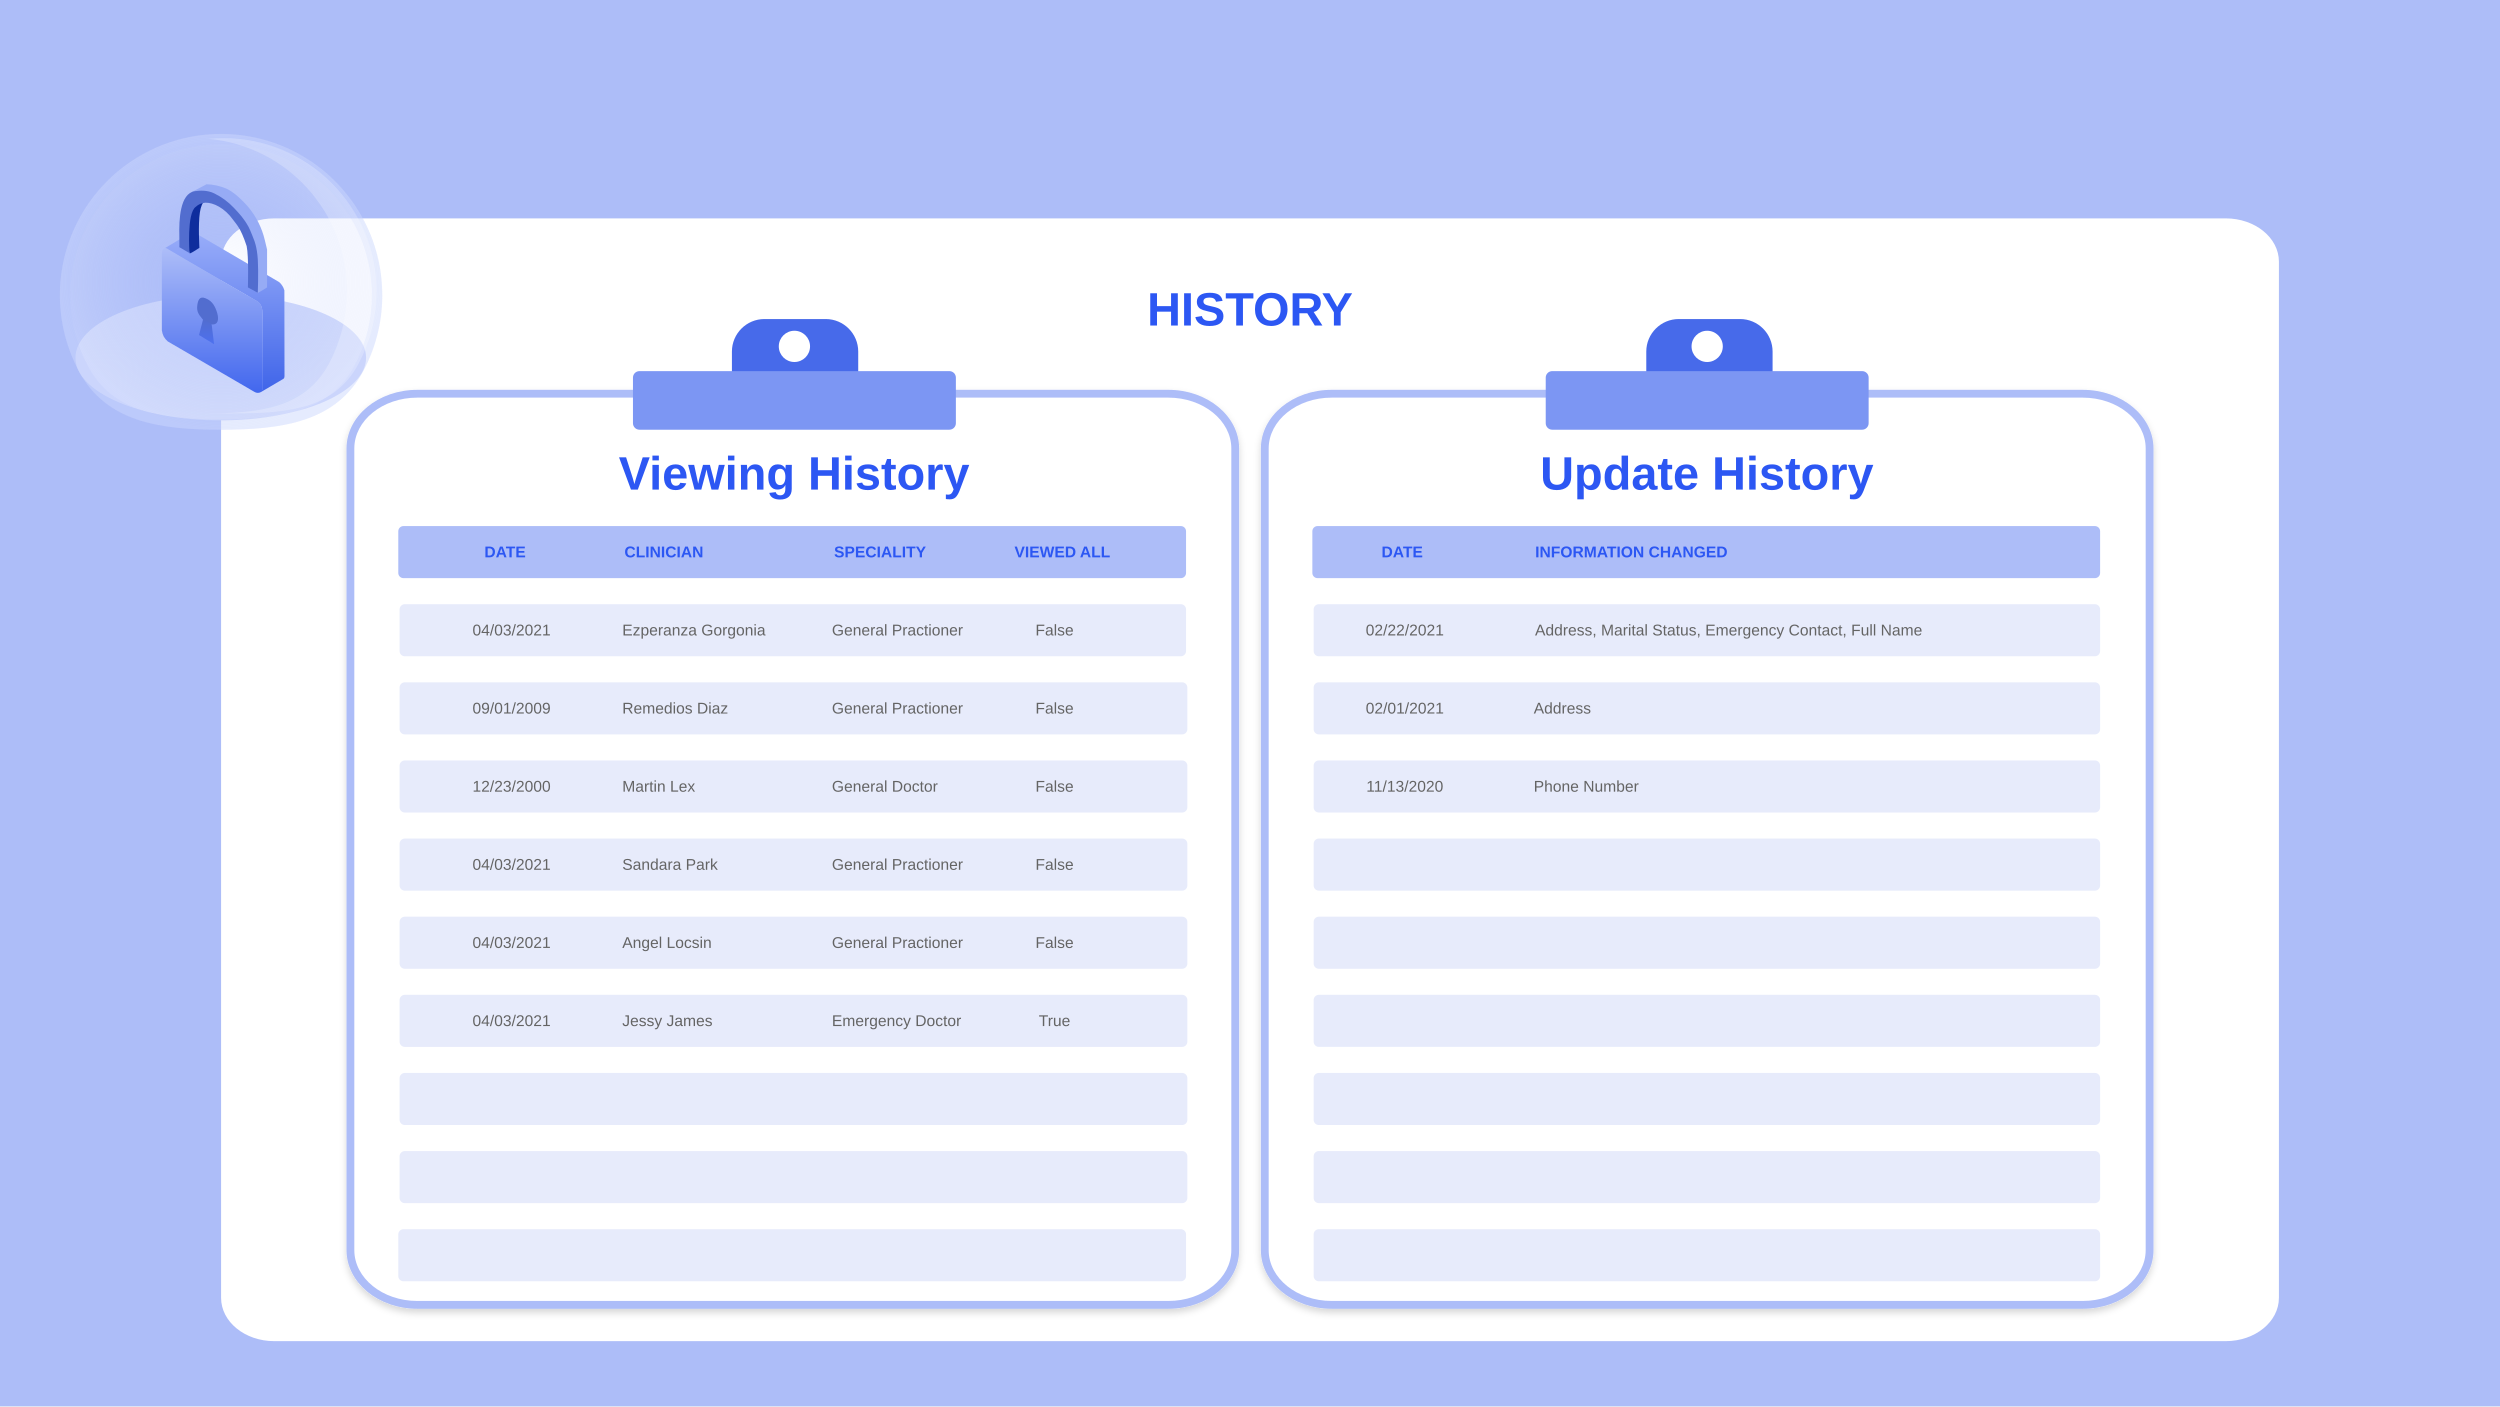
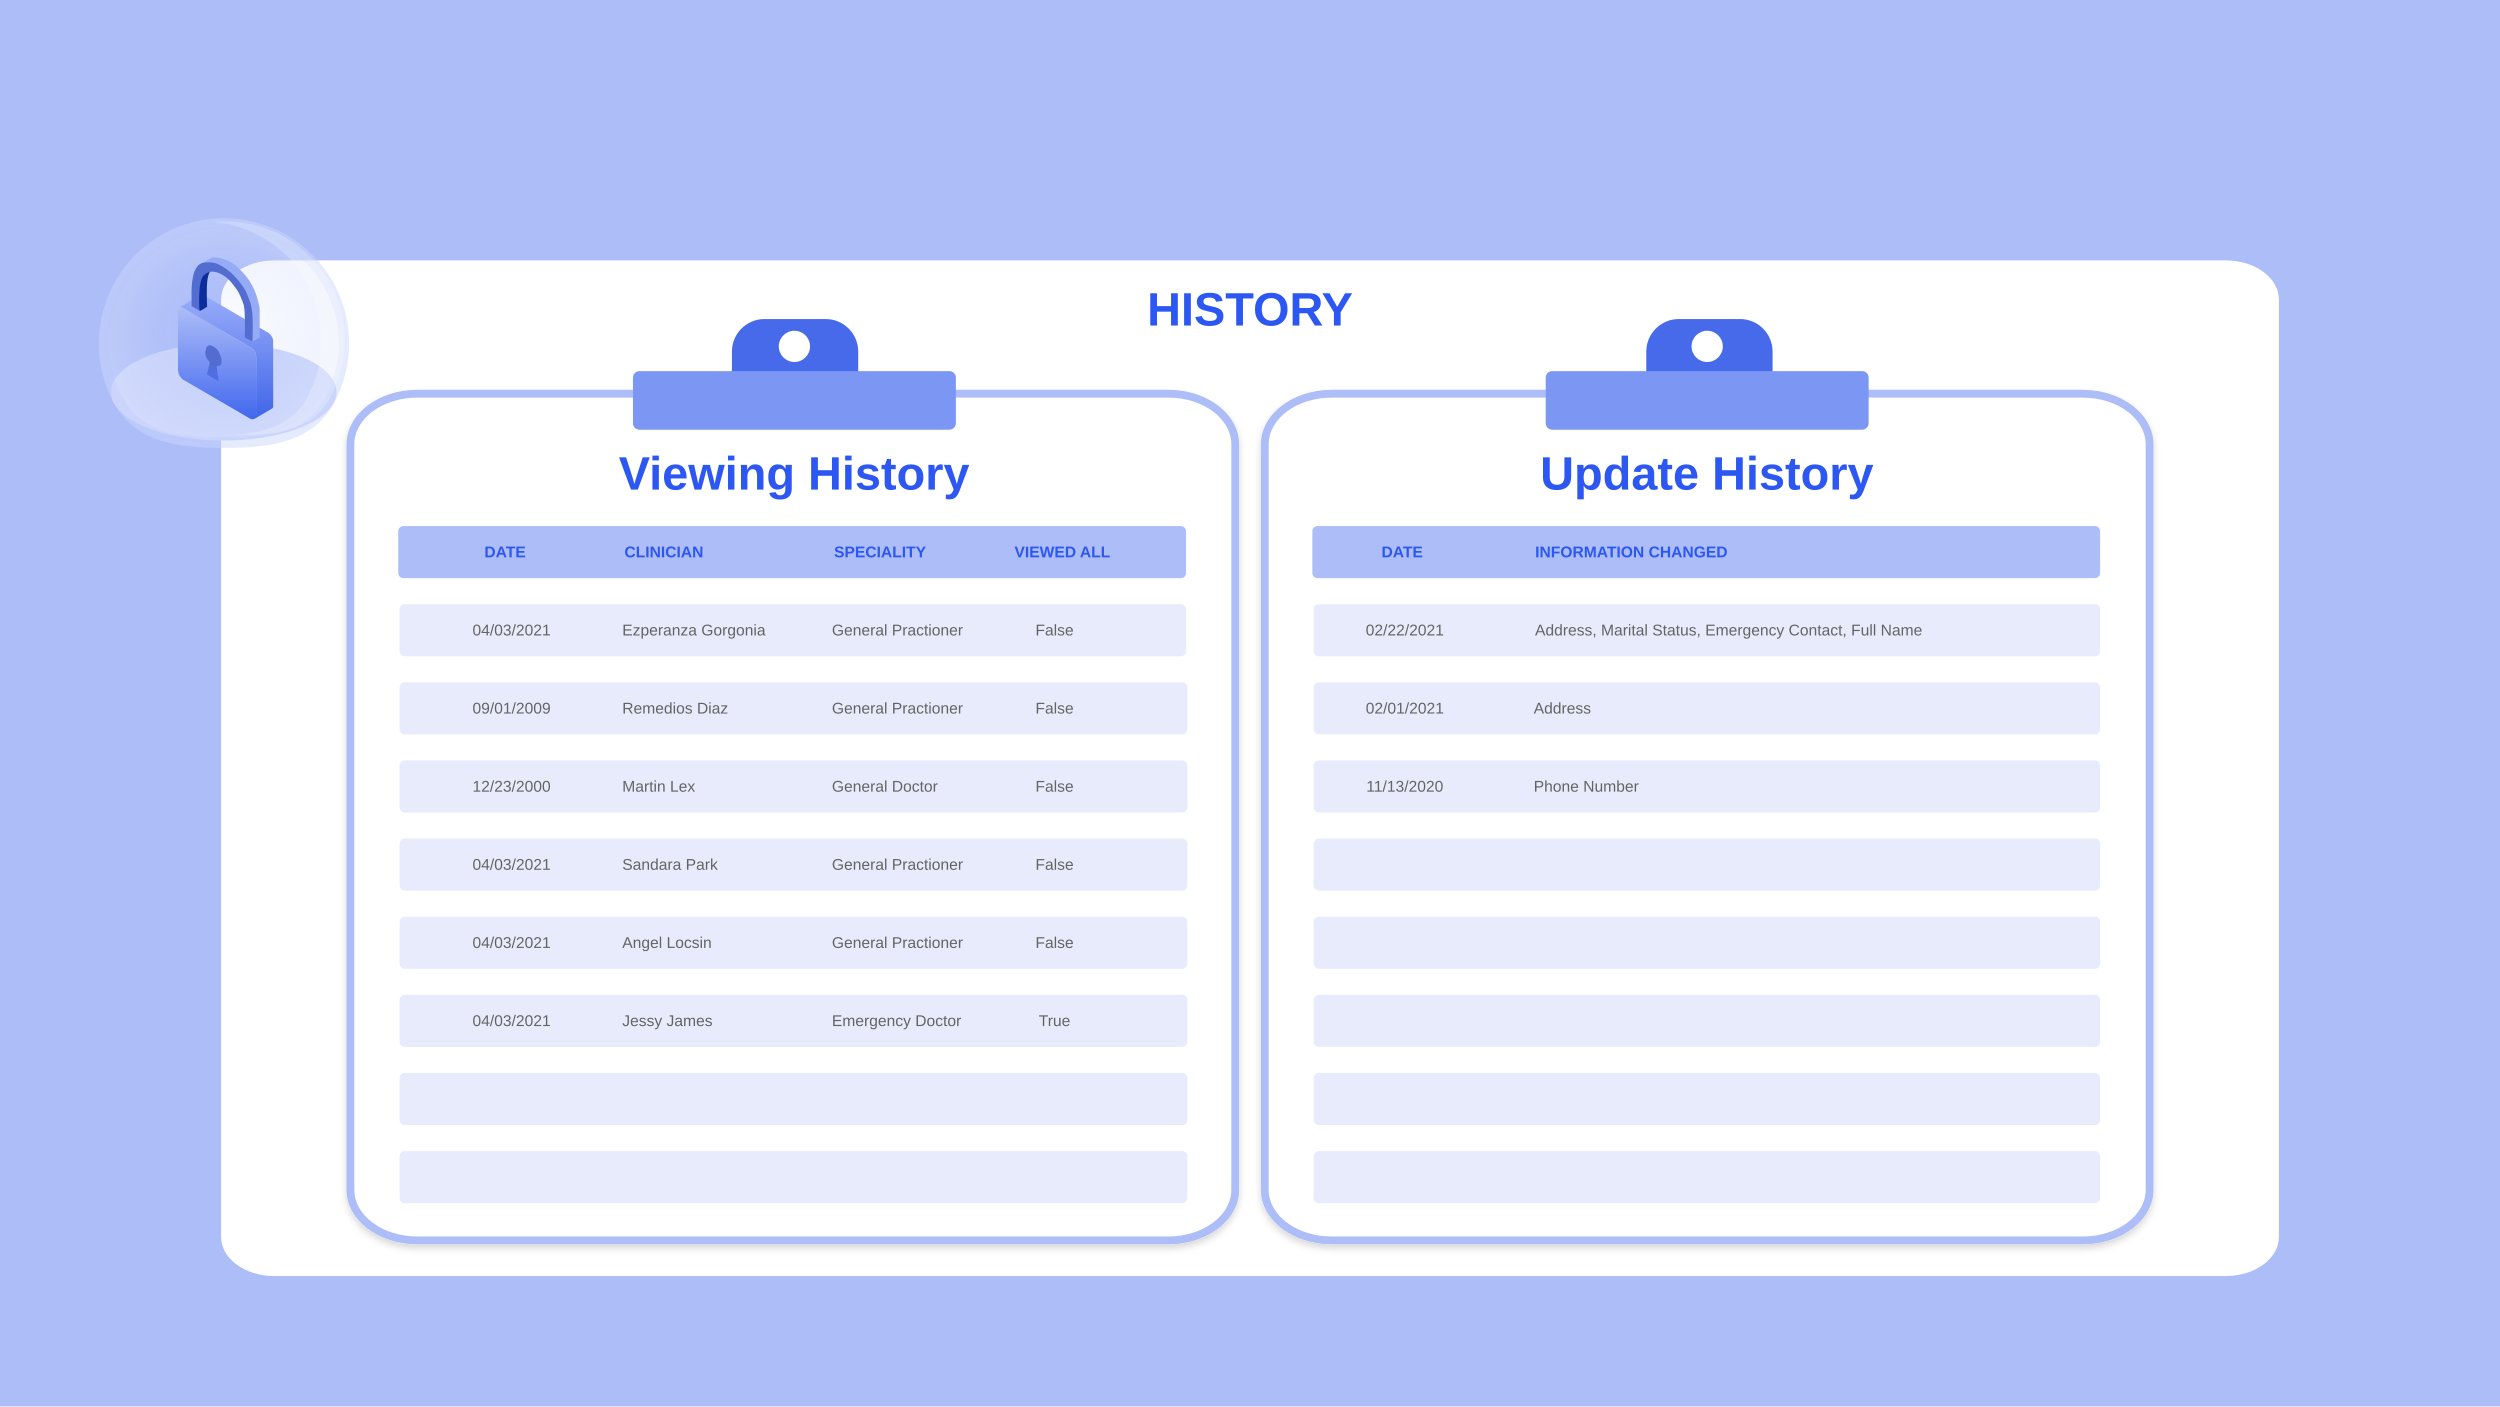
<svg xmlns="http://www.w3.org/2000/svg" width="1920" height="1080" viewBox="0 0 1920 1080">
  <defs>
-     <filter id="Path_287" x="257.113" y="293.379" width="703.539" height="723.757" filterUnits="userSpaceOnUse">
+     <filter id="Path_287" x="257.113" y="293.379" width="703.539" height="674.237" filterUnits="userSpaceOnUse">
      <feOffset dy="3" input="SourceAlpha" />
      <feGaussianBlur stdDeviation="3" result="blur" />
      <feFlood flood-opacity="0.161" />
      <feComposite operator="in" in2="blur" />
      <feComposite in="SourceGraphic" />
    </filter>
-     <filter id="Path_287-2" x="959.344" y="293.379" width="703.539" height="723.757" filterUnits="userSpaceOnUse">
+     <filter id="Path_287-2" x="959.344" y="293.379" width="703.539" height="674.237" filterUnits="userSpaceOnUse">
      <feOffset dy="3" input="SourceAlpha" />
      <feGaussianBlur stdDeviation="3" result="blur-2" />
      <feFlood flood-opacity="0.161" />
      <feComposite operator="in" in2="blur-2" />
      <feComposite in="SourceGraphic" />
    </filter>
    <radialGradient id="radial-gradient" cx="0.5" cy="0.5" r="0.5" gradientUnits="objectBoundingBox">
      <stop offset="0" stop-color="#adbdf8" stop-opacity="0" />
      <stop offset="1" stop-color="#dce4fe" stop-opacity="0.388" />
    </radialGradient>
    <linearGradient id="linear-gradient" x1="0.5" x2="0.5" y2="1" gradientUnits="objectBoundingBox">
      <stop offset="0" stop-color="#99adf9" />
      <stop offset="1" stop-color="#4065e9" />
    </linearGradient>
    <linearGradient id="linear-gradient-2" x1="0.5" x2="0.5" y2="1" gradientUnits="objectBoundingBox">
      <stop offset="0" stop-color="#adbdf8" />
      <stop offset="1" stop-color="#4267ee" />
    </linearGradient>
    <linearGradient id="linear-gradient-3" x1="0.5" x2="0.5" y2="1" gradientUnits="objectBoundingBox">
      <stop offset="0" stop-color="#526dcf" />
      <stop offset="1" stop-color="#4d70ef" />
    </linearGradient>
    <clipPath id="clip-history">
      <rect width="1920" height="1080" />
    </clipPath>
  </defs>
  <g id="history" clip-path="url(#clip-history)">
    <rect id="background" width="1920" height="1080" fill="#adbdf8" />
-     <path id="desc" d="M40.838,0H1539.582c22.554,0,40.838,14.891,40.838,33.261v795.76c0,18.369-18.284,33.261-40.838,33.261H40.838C18.284,862.282,0,847.39,0,829.021V33.261C0,14.891,18.284,0,40.838,0Z" transform="translate(169.79 167.719)" fill="#fff" />
+     <path id="desc" d="M40.838,0H1539.582c22.554,0,40.838,13.47,40.838,30.087V749.913c0,16.616-18.284,30.087-40.838,30.087H40.838C18.284,780,0,766.53,0,749.913V30.087C0,13.47,18.284,0,40.838,0Z" transform="translate(169.79 200)" fill="#fff" />
    <text id="HISTORY-2" data-name="HISTORY" transform="translate(960 250)" fill="#2c57f3" font-size="36" font-family="Arial-BoldMT, Arial" font-weight="700">
      <tspan x="-79.014" y="0">HISTORY</tspan>
    </text>
    <g id="chart" transform="translate(-761.886 -197.981)">
      <g transform="matrix(1, 0, 0, 1, 761.89, 197.98)" filter="url(#Path_287)">
        <g id="Path_287-3" data-name="Path 287" transform="translate(266.11 299.38)" fill="#fff">
-           <path d="M 631.18 702.757 L 54.36 702.757 C 47.36 702.757 40.575 701.623 34.193 699.386 C 28.057 697.235 22.553 694.163 17.836 690.253 C 13.16 686.378 9.495 681.879 6.944 676.88 C 4.327 671.753 3 666.312 3 660.709 L 3 45.048 C 3 39.446 4.327 34.005 6.944 28.877 C 9.495 23.879 13.16 19.379 17.836 15.504 C 22.553 11.595 28.057 8.522 34.193 6.371 C 40.575 4.134 47.36 3 54.36 3 L 631.18 3 C 638.18 3 644.965 4.134 651.347 6.371 C 657.483 8.522 662.987 11.595 667.704 15.504 C 672.38 19.379 676.045 23.879 678.596 28.877 C 681.213 34.005 682.54 39.446 682.54 45.048 L 682.54 660.709 C 682.54 666.312 681.213 671.753 678.596 676.88 C 676.045 681.879 672.38 686.378 667.704 690.253 C 662.987 694.163 657.483 697.235 651.347 699.386 C 644.965 701.623 638.18 702.757 631.18 702.757 Z" stroke="none" />
-           <path d="M 54.36 6 C 27.694 6 6 23.517 6 45.048 L 6 660.709 C 6 682.24 27.694 699.757 54.36 699.757 L 631.18 699.757 C 657.846 699.757 679.54 682.24 679.54 660.709 L 679.54 45.048 C 679.54 23.517 657.846 6 631.18 6 L 54.36 6 M 54.36 0 L 631.18 0 C 661.202 0 685.54 20.169 685.54 45.048 L 685.54 660.709 C 685.54 685.589 661.202 705.757 631.18 705.757 L 54.36 705.757 C 24.338 705.757 0 685.589 0 660.709 L 0 45.048 C 0 20.169 24.338 0 54.36 0 Z" stroke="none" fill="#adbdf8" />
+           <path d="M 631.18 653.237 L 54.36 653.237 C 47.338 653.237 40.531 652.179 34.13 650.093 C 27.983 648.09 22.473 645.23 17.753 641.592 C 13.09 638 9.439 633.834 6.902 629.211 C 4.313 624.494 3 619.494 3 614.35 L 3 41.888 C 3 36.743 4.313 31.743 6.902 27.027 C 9.439 22.403 13.09 18.238 17.753 14.645 C 22.473 11.008 27.983 8.148 34.13 6.144 C 40.531 4.058 47.338 3 54.36 3 L 631.18 3 C 638.202 3 645.009 4.058 651.41 6.144 C 657.557 8.148 663.067 11.008 667.787 14.645 C 672.45 18.238 676.101 22.403 678.638 27.027 C 681.227 31.743 682.54 36.743 682.54 41.888 L 682.54 614.35 C 682.54 619.494 681.227 624.494 678.638 629.211 C 676.101 633.834 672.45 638 667.787 641.592 C 663.067 645.23 657.557 648.09 651.41 650.093 C 645.009 652.179 638.202 653.237 631.18 653.237 Z" stroke="none" />
+           <path d="M 54.36 6 C 27.694 6 6 22.099 6 41.887 L 6 614.35 C 6 634.138 27.694 650.237 54.36 650.237 L 631.18 650.237 C 657.846 650.237 679.54 634.138 679.54 614.35 L 679.54 41.887 C 679.54 22.099 657.846 6 631.18 6 L 54.36 6 M 54.36 -6.103515625e-05 L 631.18 -6.103515625e-05 C 661.202 -6.103515625e-05 685.54 18.754 685.54 41.887 L 685.54 614.35 C 685.54 637.483 661.202 656.237 631.18 656.237 L 54.36 656.237 C 24.338 656.237 0 637.483 0 614.35 L 0 41.887 C 0 18.754 24.338 -6.103515625e-05 54.36 -6.103515625e-05 Z" stroke="none" fill="#adbdf8" />
        </g>
      </g>
      <rect id="Rectangle_940" data-name="Rectangle 940" width="97" height="79" rx="25" transform="translate(1324 443)" fill="#476aea" />
      <rect id="Rectangle_939" data-name="Rectangle 939" width="248" height="45" rx="5" transform="translate(1248 483)" fill="#7c96f3" />
      <circle id="Ellipse_2" data-name="Ellipse 2" cx="12" cy="12" r="12" transform="translate(1360 452)" fill="#fff" />
    </g>
    <g id="chart-2" data-name="chart" transform="translate(-59.655 -197.981)">
      <g transform="matrix(1, 0, 0, 1, 59.66, 197.98)" filter="url(#Path_287-2)">
        <g id="Path_287-4" data-name="Path 287" transform="translate(968.34 299.38)" fill="#fff">
-           <path d="M 631.18 702.757 L 54.36 702.757 C 47.36 702.757 40.575 701.623 34.193 699.386 C 28.057 697.235 22.553 694.163 17.836 690.253 C 13.16 686.378 9.495 681.879 6.944 676.88 C 4.327 671.753 3 666.312 3 660.709 L 3 45.048 C 3 39.446 4.327 34.005 6.944 28.877 C 9.495 23.879 13.16 19.379 17.836 15.504 C 22.553 11.595 28.057 8.522 34.193 6.371 C 40.575 4.134 47.36 3 54.36 3 L 631.18 3 C 638.18 3 644.965 4.134 651.347 6.371 C 657.483 8.522 662.987 11.595 667.704 15.504 C 672.38 19.379 676.045 23.879 678.596 28.877 C 681.213 34.005 682.54 39.446 682.54 45.048 L 682.54 660.709 C 682.54 666.312 681.213 671.753 678.596 676.88 C 676.045 681.879 672.38 686.378 667.704 690.253 C 662.987 694.163 657.483 697.235 651.347 699.386 C 644.965 701.623 638.18 702.757 631.18 702.757 Z" stroke="none" />
-           <path d="M 54.36 6 C 27.694 6 6 23.517 6 45.048 L 6 660.709 C 6 682.24 27.694 699.757 54.36 699.757 L 631.18 699.757 C 657.846 699.757 679.54 682.24 679.54 660.709 L 679.54 45.048 C 679.54 23.517 657.846 6 631.18 6 L 54.36 6 M 54.36 0 L 631.18 0 C 661.202 0 685.54 20.169 685.54 45.048 L 685.54 660.709 C 685.54 685.589 661.202 705.757 631.18 705.757 L 54.36 705.757 C 24.338 705.757 0 685.589 0 660.709 L 0 45.048 C 0 20.169 24.338 0 54.36 0 Z" stroke="none" fill="#adbdf8" />
+           <path d="M 631.18 653.237 L 54.36 653.237 C 47.338 653.237 40.531 652.179 34.13 650.093 C 27.983 648.09 22.473 645.23 17.753 641.592 C 13.09 638 9.439 633.834 6.902 629.211 C 4.313 624.494 3 619.494 3 614.35 L 3 41.888 C 3 36.743 4.313 31.743 6.902 27.027 C 9.439 22.403 13.09 18.238 17.753 14.645 C 22.473 11.008 27.983 8.148 34.13 6.144 C 40.531 4.058 47.338 3 54.36 3 L 631.18 3 C 638.202 3 645.009 4.058 651.41 6.144 C 657.557 8.148 663.067 11.008 667.787 14.645 C 672.45 18.238 676.101 22.403 678.638 27.027 C 681.227 31.743 682.54 36.743 682.54 41.888 L 682.54 614.35 C 682.54 619.494 681.227 624.494 678.638 629.211 C 676.101 633.834 672.45 638 667.787 641.592 C 663.067 645.23 657.557 648.09 651.41 650.093 C 645.009 652.179 638.202 653.237 631.18 653.237 Z" stroke="none" />
+           <path d="M 54.36 6 C 27.694 6 6 22.099 6 41.888 L 6 614.35 C 6 634.138 27.694 650.237 54.36 650.237 L 631.18 650.237 C 657.846 650.237 679.54 634.138 679.54 614.35 L 679.54 41.888 C 679.54 22.099 657.846 6 631.18 6 L 54.36 6 M 54.36 -6.103515625e-05 L 631.18 -6.103515625e-05 C 661.202 -6.103515625e-05 685.54 18.754 685.54 41.888 L 685.54 614.35 C 685.54 637.484 661.202 656.237 631.18 656.237 L 54.36 656.237 C 24.338 656.237 0 637.484 0 614.35 L 0 41.888 C 0 18.754 24.338 -6.103515625e-05 54.36 -6.103515625e-05 Z" stroke="none" fill="#adbdf8" />
        </g>
      </g>
      <rect id="Rectangle_940-2" data-name="Rectangle 940" width="97" height="70" rx="25" transform="translate(1324 443)" fill="#476aea" />
      <circle id="Ellipse_2-2" data-name="Ellipse 2" cx="12" cy="12" r="12" transform="translate(1358.77 452)" fill="#fff" />
    </g>
    <rect id="Rectangle_151" data-name="Rectangle 151" width="605" height="40" rx="4" transform="translate(305.884 404.02)" fill="#adbdf8" />
    <text id="DATE" transform="translate(387.884 428.02)" fill="#2c57f3" font-size="12" font-family="Arial-BoldMT, Arial" font-weight="700">
      <tspan x="-15.888" y="0">DATE</tspan>
    </text>
    <text id="VIEWED_ALL" data-name="VIEWED ALL" transform="translate(815.884 428.02)" fill="#2c57f3" font-size="12" font-family="Arial-BoldMT, Arial" font-weight="700">
      <tspan x="-36.776" y="0">VIEWED ALL</tspan>
    </text>
    <text id="CLINICIAN" transform="translate(509.884 428.02)" fill="#2c57f3" font-size="12" font-family="Arial-BoldMT, Arial" font-weight="700">
      <tspan x="-30.331" y="0">CLINICIAN</tspan>
    </text>
    <text id="SPECIALITY" transform="translate(675.884 428.02)" fill="#2c57f3" font-size="12" font-family="Arial-BoldMT, Arial" font-weight="700">
      <tspan x="-35.338" y="0">SPECIALITY</tspan>
    </text>
    <rect id="Rectangle_151-2" data-name="Rectangle 151" width="604" height="40" rx="4" transform="translate(306.884 464.02)" fill="#e7ebfb" />
    <text id="_04_03_2021" data-name="04/03/2021" transform="translate(392.884 488.02)" fill="#646464" font-size="12" font-family="ArialMT, Arial">
      <tspan x="-30.029" y="0">04/03/2021</tspan>
    </text>
    <text id="False" transform="translate(809.884 488.02)" fill="#646464" font-size="12" font-family="ArialMT, Arial">
      <tspan x="-14.672" y="0">False</tspan>
    </text>
    <text id="General_Practioner" data-name="General Practioner" transform="translate(638.884 488.02)" fill="#646464" font-size="12" font-family="ArialMT, Arial">
      <tspan x="0" y="0">General Practioner</tspan>
    </text>
    <text id="Ezperanza_Gorgonia" data-name="Ezperanza Gorgonia" transform="translate(477.884 488.02)" fill="#646464" font-size="12" font-family="ArialMT, Arial">
      <tspan x="0" y="0">Ezperanza Gorgonia</tspan>
    </text>
    <path id="Path_290" data-name="Path 290" d="M4,0H601a4,4,0,0,1,4,4V36a4,4,0,0,1-4,4H4a4,4,0,0,1-4-4V4A4,4,0,0,1,4,0Z" transform="translate(306.884 524.02)" fill="#e7ebfb" />
    <text id="_09_01_2009" data-name="09/01/2009" transform="translate(392.884 548.02)" fill="#646464" font-size="12" font-family="ArialMT, Arial">
      <tspan x="-30.029" y="0">09/01/2009</tspan>
    </text>
    <text id="False-2" data-name="False" transform="translate(809.884 548.02)" fill="#646464" font-size="12" font-family="ArialMT, Arial">
      <tspan x="-14.672" y="0">False</tspan>
    </text>
    <text id="General_Practioner-2" data-name="General Practioner" transform="translate(638.884 548.02)" fill="#646464" font-size="12" font-family="ArialMT, Arial">
      <tspan x="0" y="0">General Practioner</tspan>
    </text>
    <text id="Remedios_Diaz" data-name="Remedios Diaz" transform="translate(477.884 548.02)" fill="#646464" font-size="12" font-family="ArialMT, Arial">
      <tspan x="0" y="0">Remedios Diaz</tspan>
    </text>
    <rect id="Rectangle_151-3" data-name="Rectangle 151" width="605" height="40" rx="4" transform="translate(306.884 584.02)" fill="#e7ebfb" />
    <text id="_12_23_2000" data-name="12/23/2000" transform="translate(392.884 608.02)" fill="#646464" font-size="12" font-family="ArialMT, Arial">
      <tspan x="-30.029" y="0">12/23/2000</tspan>
    </text>
    <text id="False-3" data-name="False" transform="translate(809.884 608.02)" fill="#646464" font-size="12" font-family="ArialMT, Arial">
      <tspan x="-14.672" y="0">False</tspan>
    </text>
    <text id="General_Doctor" data-name="General Doctor" transform="translate(638.884 608.02)" fill="#646464" font-size="12" font-family="ArialMT, Arial">
      <tspan x="0" y="0">General Doctor</tspan>
    </text>
    <text id="Martin_Lex" data-name="Martin Lex" transform="translate(477.884 608.02)" fill="#646464" font-size="12" font-family="ArialMT, Arial">
      <tspan x="0" y="0">Martin Lex</tspan>
    </text>
    <rect id="Rectangle_151-4" data-name="Rectangle 151" width="605" height="40" rx="4" transform="translate(306.884 644.02)" fill="#e7ebfb" />
    <text id="_04_03_2021-2" data-name="04/03/2021" transform="translate(392.884 668.02)" fill="#646464" font-size="12" font-family="ArialMT, Arial">
      <tspan x="-30.029" y="0">04/03/2021</tspan>
    </text>
    <text id="False-4" data-name="False" transform="translate(809.884 668.02)" fill="#646464" font-size="12" font-family="ArialMT, Arial">
      <tspan x="-14.672" y="0">False</tspan>
    </text>
    <text id="General_Practioner-3" data-name="General Practioner" transform="translate(638.884 668.02)" fill="#646464" font-size="12" font-family="ArialMT, Arial">
      <tspan x="0" y="0">General Practioner</tspan>
    </text>
    <text id="Sandara_Park" data-name="Sandara Park" transform="translate(477.884 668.02)" fill="#646464" font-size="12" font-family="ArialMT, Arial">
      <tspan x="0" y="0">Sandara Park</tspan>
    </text>
    <rect id="Rectangle_151-5" data-name="Rectangle 151" width="605" height="40" rx="4" transform="translate(306.884 704.02)" fill="#e7ebfb" />
    <text id="_04_03_2021-3" data-name="04/03/2021" transform="translate(392.884 728.02)" fill="#646464" font-size="12" font-family="ArialMT, Arial">
      <tspan x="-30.029" y="0">04/03/2021</tspan>
    </text>
    <text id="False-5" data-name="False" transform="translate(809.884 728.02)" fill="#646464" font-size="12" font-family="ArialMT, Arial">
      <tspan x="-14.672" y="0">False</tspan>
    </text>
    <text id="General_Practioner-4" data-name="General Practioner" transform="translate(638.884 728.02)" fill="#646464" font-size="12" font-family="ArialMT, Arial">
      <tspan x="0" y="0">General Practioner</tspan>
    </text>
    <text id="Angel_Locsin" data-name="Angel Locsin" transform="translate(477.884 728.02)" fill="#646464" font-size="12" font-family="ArialMT, Arial">
      <tspan x="0" y="0">Angel Locsin</tspan>
    </text>
    <rect id="Rectangle_151-6" data-name="Rectangle 151" width="605" height="40" rx="4" transform="translate(306.884 764.02)" fill="#e7ebfb" />
    <rect id="Rectangle_151-7" data-name="Rectangle 151" width="605" height="40" rx="4" transform="translate(306.884 824.02)" fill="#e7ebfb" />
    <rect id="Rectangle_151-8" data-name="Rectangle 151" width="605" height="40" rx="4" transform="translate(306.884 884.02)" fill="#e7ebfb" />
    <text id="_04_03_2021-4" data-name="04/03/2021" transform="translate(392.884 788.02)" fill="#646464" font-size="12" font-family="ArialMT, Arial">
      <tspan x="-30.029" y="0">04/03/2021</tspan>
    </text>
    <text id="True" transform="translate(809.884 788.02)" fill="#646464" font-size="12" font-family="ArialMT, Arial">
      <tspan x="-12.114" y="0">True</tspan>
    </text>
    <text id="Emergency_Doctor" data-name="Emergency Doctor" transform="translate(638.884 788.02)" fill="#646464" font-size="12" font-family="ArialMT, Arial">
      <tspan x="0" y="0">Emergency Doctor</tspan>
    </text>
    <text id="Jessy_James" data-name="Jessy James" transform="translate(477.884 788.02)" fill="#646464" font-size="12" font-family="ArialMT, Arial">
      <tspan x="0" y="0">Jessy James</tspan>
    </text>
    <text id="Viewing_History" data-name="Viewing History" transform="translate(609.884 376.019)" fill="#2c57f3" font-size="36" font-family="Arial-BoldMT, Arial" font-weight="700">
      <tspan x="-134.701" y="0">Viewing History</tspan>
    </text>
    <g id="update" transform="translate(572.884 94.019)">
      <g id="title" transform="translate(434 330)" style="isolation: isolate">
        <rect id="Rectangle_151-9" data-name="Rectangle 151" width="605" height="40" rx="4" transform="translate(1 -20)" fill="#adbdf8" />
        <text id="DATE-2" data-name="DATE" transform="translate(70 4)" fill="#2c57f3" font-size="12" font-family="Arial-BoldMT, Arial" font-weight="700">
          <tspan x="-15.888" y="0">DATE</tspan>
        </text>
        <text id="INFORMATION_CHANGED" data-name="INFORMATION CHANGED" transform="translate(246 4)" fill="#2c57f3" font-size="12" font-family="Arial-BoldMT, Arial" font-weight="700">
          <tspan x="-73.884" y="0">INFORMATION CHANGED</tspan>
        </text>
      </g>
      <g id="Login" transform="translate(416 390)" style="isolation: isolate">
        <rect id="Rectangle_151-10" data-name="Rectangle 151" width="604" height="40" rx="4" transform="translate(20 -20)" fill="#e7ebfb" />
        <text id="_02_22_2021" data-name="02/22/2021" transform="translate(90 4)" fill="#646464" font-size="12" font-family="ArialMT, Arial">
          <tspan x="-30.029" y="0">02/22/2021</tspan>
        </text>
        <text id="Address_Marital_Status_Emergency_Contact_Full_Name" data-name="Address, Marital Status, Emergency Contact, Full Name" transform="translate(190 4)" fill="#646464" font-size="12" font-family="ArialMT, Arial">
          <tspan x="0" y="0">Address, Marital Status, Emergency Contact, Full Name</tspan>
        </text>
      </g>
      <g id="Login-2" data-name="Login" transform="translate(416 450)" style="isolation: isolate">
        <rect id="Rectangle_151-11" data-name="Rectangle 151" width="604" height="40" rx="4" transform="translate(20 -20)" fill="#e7ebfb" />
        <text id="_02_01_2021" data-name="02/01/2021" transform="translate(90 4)" fill="#646464" font-size="12" font-family="ArialMT, Arial">
          <tspan x="-30.029" y="0">02/01/2021</tspan>
        </text>
        <text id="Address" transform="translate(189 4)" fill="#646464" font-size="12" font-family="ArialMT, Arial">
          <tspan x="0" y="0">Address</tspan>
        </text>
      </g>
      <g id="Login-3" data-name="Login" transform="translate(416 510)" style="isolation: isolate">
        <rect id="Rectangle_151-12" data-name="Rectangle 151" width="604" height="40" rx="4" transform="translate(20 -20)" fill="#e7ebfb" />
        <text id="_11_13_2020" data-name="11/13/2020" transform="translate(90 4)" fill="#646464" font-size="12" font-family="ArialMT, Arial">
          <tspan x="-29.584" y="0">11/13/2020</tspan>
        </text>
        <text id="Phone_Number" data-name="Phone Number" transform="translate(189 4)" fill="#646464" font-size="12" font-family="ArialMT, Arial">
          <tspan x="0" y="0">Phone Number</tspan>
        </text>
      </g>
      <g id="Login-4" data-name="Login" transform="translate(416 570)" style="isolation: isolate">
        <rect id="Rectangle_151-13" data-name="Rectangle 151" width="604" height="40" rx="4" transform="translate(20 -20)" fill="#e7ebfb" />
      </g>
      <g id="Login-5" data-name="Login" transform="translate(416 630)" style="isolation: isolate">
        <rect id="Rectangle_151-14" data-name="Rectangle 151" width="604" height="40" rx="4" transform="translate(20 -20)" fill="#e7ebfb" />
      </g>
      <g id="Login-6" data-name="Login" transform="translate(416 690)" style="isolation: isolate">
        <rect id="Rectangle_151-15" data-name="Rectangle 151" width="604" height="40" rx="4" transform="translate(20 -20)" fill="#e7ebfb" />
      </g>
      <g id="Login-7" data-name="Login" transform="translate(416 750)" style="isolation: isolate">
        <rect id="Rectangle_151-16" data-name="Rectangle 151" width="604" height="40" rx="4" transform="translate(20 -20)" fill="#e7ebfb" />
      </g>
      <g id="Login-8" data-name="Login" transform="translate(416 810)" style="isolation: isolate">
        <rect id="Rectangle_151-17" data-name="Rectangle 151" width="604" height="40" rx="4" transform="translate(20 -20)" fill="#e7ebfb" />
      </g>
      <text id="Update_History" data-name="Update History" transform="translate(738 282)" fill="#2c57f3" font-size="36" font-family="Arial-BoldMT, Arial" font-weight="700">
        <tspan x="-128.021" y="0">Update History</tspan>
      </text>
-       <g id="Login-9" data-name="Login" transform="translate(416 870)" style="isolation: isolate">
-         <rect id="Rectangle_151-18" data-name="Rectangle 151" width="604" height="40" rx="4" transform="translate(20 -20)" fill="#e7ebfb" />
-       </g>
    </g>
    <rect id="Rectangle_943" data-name="Rectangle 943" width="248" height="45" rx="5" transform="translate(1187.114 285.019)" fill="#7c96f3" />
-     <rect id="Rectangle_954" data-name="Rectangle 954" width="605" height="40" rx="4" transform="translate(305.883 944.02)" fill="#e7ebfb" />
-     <g id="key" transform="translate(-813.757 -69.088)">
-       <ellipse id="Ellipse_1" data-name="Ellipse 1" cx="111.604" cy="48.093" rx="111.604" ry="48.093" transform="translate(871.711 295.745)" fill="#cbd5fb" />
+     <g id="key" transform="translate(-783.834 -4.326)">
+       <ellipse id="Ellipse_1" data-name="Ellipse 1" cx="86.634" cy="37.333" rx="86.634" ry="37.333" transform="translate(869.034 268.046)" fill="#cbd5fb" />
      <g id="Path_38" data-name="Path 38" transform="translate(859.745 171.945)" fill="url(#radial-gradient)">
-         <path d="M123.8,0A123.842,123.842,0,0,1,233,182.182c-20.887,38.953-61.952,45-109.2,45-47.041,0-87.953-5.815-108.964-44.563A123.84,123.84,0,0,1,123.8,0Z" stroke="none" />
-         <path d="M 123.8 8 C 59.948 8 8 59.948 8 123.8 C 8 143.05 12.796 162.07 21.869 178.803 C 40.1 212.425 74.387 219.179 123.8 219.179 C 171.988 219.179 207.8 212.245 225.947 178.402 C 234.879 161.744 239.601 142.863 239.601 123.8 C 239.601 59.948 187.653 8 123.8 8 M 123.8 0 C 192.173 0 247.601 55.427 247.601 123.8 C 247.601 144.928 242.308 164.819 232.998 182.182 C 212.11 221.135 171.046 227.179 123.8 227.179 C 76.76 227.179 35.847 221.364 14.836 182.616 C 5.395 165.205 0 145.133 0 123.8 C 0 55.427 55.427 0 123.8 0 Z" stroke="none" fill="rgba(173,189,248,0.17)" />
-       </g>
-       <path id="Path_31" data-name="Path 31" d="M9130.117-2223.8l21.228-12.748,66.28,38.726a12.481,12.481,0,0,1,1.712,1.679c.436.632.808,1.146.808,1.146a13.421,13.421,0,0,1,.877,1.484,13.756,13.756,0,0,1,.8,2.149l.094,66.031a3.46,3.46,0,0,1-.231,1.2,1.9,1.9,0,0,1-.681.758l-16.9,9.956.834-1.971.233-56.878a20.965,20.965,0,0,0-1.1-6.958,8.417,8.417,0,0,0-3.541-3.928Z" transform="translate(-8189.662 2483.441)" fill="url(#linear-gradient)" />
-       <path id="Path_30" data-name="Path 30" d="M9129.049-2208.452c13.264,8.01,55.588,32.484,69.236,40.367a6.767,6.767,0,0,1,3.144,3.991,33.973,33.973,0,0,1,.932,4.163v59.245a2.941,2.941,0,0,1-1.039,2.188,4.913,4.913,0,0,1-5.379,0l-66.507-38.727a14.644,14.644,0,0,1-3.1-3.772,15.136,15.136,0,0,1-1.43-4.723v-58.635a13.734,13.734,0,0,1,.445-2.676C9125.9-2208.446,9127.222-2209.555,9129.049-2208.452Z" transform="translate(-8186.848 2468.518)" fill="url(#linear-gradient-2)" />
-       <path id="Path_33" data-name="Path 33" d="M9190.038-2125.844c4.413,1.751,6.689,4.475,8.581,9.614s1.682,9.541-1.422,10.366-6.267-.356-9.455-4.1-4.342-6.023-3.873-10.137S9185.622-2127.6,9190.038-2125.844Z" transform="translate(-8218.622 2423.942)" fill="#526dcf" />
-       <path id="Path_34" data-name="Path 34" d="M9190.184-2091.026l-3.26,12.53,11.552,7.027-1.829-15.112a13.071,13.071,0,0,0-2.915-2.035A22.085,22.085,0,0,1,9190.184-2091.026Z" transform="translate(-8220.324 2404.893)" fill="url(#linear-gradient-3)" />
-       <path id="Path_37" data-name="Path 37" d="M9169.567-2248.9c1.186-.074,7.4-4.294,7.4-4.294s-1.056-17.825.369-27.173,5.332-10.218,5.332-10.218-8.014,1.425-11.7,8.885-2.961,12.6-3.036,20.953S9169.567-2248.9,9169.567-2248.9Z" transform="translate(-8210.071 2512.608)" fill="#0e2d9d" />
-       <path id="Path_36" data-name="Path 36" d="M9173.417-2309.087l12-6.314a41.536,41.536,0,0,1,15.017,3.273c8.036,3.368,17.228,14.438,17.228,14.438a61.6,61.6,0,0,1,12.512,25.218c1.265,5.346,1.733,7.219,1.733,7.219v29.068s-7.6,4.716-7.508,4.427-6.063-45.334-6.063-45.334-20.5-24.641-20.788-24.834S9173.417-2309.087,9173.417-2309.087Z" transform="translate(-8213.033 2526.005)" fill="#96abf5" />
-       <path id="Path_35" data-name="Path 35" d="M9161.831-2256.788c-.289-.1-7.8-4.523-7.8-4.523s.142-2.853,0-8.47c-.315-12.381.359-32.951,12.034-34.554,3.768-.517,9.459-.907,14.822,1.732A51.813,51.813,0,0,1,9196-2291.439c4.1,4.322,7.766,8.275,11.16,14.5,1.511,2.766,4.336,10.334,4.336,10.334s2.188,4.981,2.791,14.727,0,25.6,0,25.6l-7.605-4.139s.77-23.582-.961-31.763c-4.668-14.269-7.866-16.579-10.3-20.021-6.648-9.4-15.364-13.381-21.271-13.282a11.511,11.511,0,0,0-7.533,3.217C9159.588-2287.448,9161.831-2256.788,9161.831-2256.788Z" transform="translate(-8202.54 2520.235)" fill="#526dcf" />
-       <path id="Subtraction_1" data-name="Subtraction 1" d="M11.823,211.485c-3.491,0-7.6-.006-11.588-.045,38.03-.371,73.7-3.562,92.214-38.108a118,118,0,0,0,13.883-55.545A117.218,117.218,0,0,0,0,.541C3.76.181,7.582,0,11.36,0a116.858,116.858,0,0,1,45.81,9.256A117.591,117.591,0,0,1,77.163,20.117,118.594,118.594,0,0,1,94.583,34.5a118.735,118.735,0,0,1,14.372,17.433A117.669,117.669,0,0,1,119.8,71.939a117.132,117.132,0,0,1,9.249,45.848,118.378,118.378,0,0,1-3.623,29.115,117.106,117.106,0,0,1-10.259,26.43,63.883,63.883,0,0,1-18.213,21.595A70.988,70.988,0,0,1,72.892,206.3a144.032,144.032,0,0,1-28.765,4.429C33.727,211.427,22.466,211.485,11.823,211.485Z" transform="translate(973.883 175.167)" fill="rgba(254,254,254,0.22)" />
+         <path d="M96.1,0a96.133,96.133,0,0,1,84.766,141.421C164.653,171.658,132.776,176.35,96.1,176.35c-36.516,0-68.275-4.514-84.584-34.593A96.132,96.132,0,0,1,96.1,0Z" stroke="none" />
+         <path d="M 96.101 8 C 47.522 8 8 47.522 8 96.101 C 8 110.747 11.648 125.216 18.55 137.944 C 32.278 163.263 58.402 168.35 96.101 168.35 C 133.914 168.35 160.104 163.213 173.816 137.64 C 180.611 124.969 184.202 110.605 184.202 96.101 C 184.202 47.522 144.68 8 96.101 8 M 96.101 0 C 149.176 0 192.202 43.026 192.202 96.101 C 192.202 112.501 188.094 127.942 180.867 141.421 C 164.653 171.658 132.776 176.35 96.101 176.35 C 59.585 176.35 27.826 171.836 11.517 141.757 C 4.188 128.242 0 112.661 0 96.101 C 0 43.026 43.026 0 96.101 0 Z" stroke="none" fill="rgba(173,189,248,0.17)" />
+       </g>
+       <path id="Path_31" data-name="Path 31" d="M9130.117-2226.651l16.478-9.9,51.451,30.062a9.69,9.69,0,0,1,1.33,1.3c.338.491.627.889.627.889a10.51,10.51,0,0,1,.681,1.152,10.743,10.743,0,0,1,.623,1.668l.072,51.257a2.683,2.683,0,0,1-.18.934,1.479,1.479,0,0,1-.528.588l-13.119,7.728.646-1.53.181-44.153a16.284,16.284,0,0,0-.854-5.4,6.537,6.537,0,0,0-2.749-3.049Z" transform="translate(-8207.721 2466.672)" fill="url(#linear-gradient)" />
+       <path id="Path_30" data-name="Path 30" d="M9128.122-2208.552c10.295,6.218,43.15,25.216,53.744,31.335a5.248,5.248,0,0,1,2.44,3.1,26.267,26.267,0,0,1,.724,3.231v45.99a2.283,2.283,0,0,1-.807,1.7,3.814,3.814,0,0,1-4.176,0l-51.626-30.062a11.375,11.375,0,0,1-2.409-2.928,11.758,11.758,0,0,1-1.11-3.666v-45.516a10.7,10.7,0,0,1,.346-2.077A1.856,1.856,0,0,1,9128.122-2208.552Z" transform="translate(-8204.369 2448.902)" fill="url(#linear-gradient-2)" />
+       <path id="Path_33" data-name="Path 33" d="M9188.637-2125.95c3.424,1.359,5.191,3.473,6.66,7.463s1.3,7.406-1.1,8.047-4.865-.276-7.34-3.183-3.371-4.675-3.006-7.869S9185.207-2127.31,9188.637-2125.95Z" transform="translate(-8242.206 2395.822)" fill="#526dcf" />
+       <path id="Path_34" data-name="Path 34" d="M9189.455-2091.026l-2.53,9.726,8.967,5.455-1.42-11.731a10.154,10.154,0,0,0-2.262-1.58A17.143,17.143,0,0,1,9189.455-2091.026Z" transform="translate(-8244.232 2373.139)" fill="url(#linear-gradient-3)" />
+       <path id="Path_37" data-name="Path 37" d="M9169.2-2258.223c.92-.058,5.748-3.334,5.748-3.334s-.82-13.837.286-21.093,4.139-7.931,4.139-7.931a13.585,13.585,0,0,0-9.081,6.9c-2.86,5.791-2.3,9.785-2.356,16.265S9169.2-2258.223,9169.2-2258.223Z" transform="translate(-8232.022 2501.403)" fill="#0e2d9d" />
+       <path id="Path_36" data-name="Path 36" d="M9173.418-2310.5l9.313-4.9a32.248,32.248,0,0,1,11.657,2.541c6.238,2.615,13.373,11.207,13.373,11.207a47.84,47.84,0,0,1,9.713,19.576c.98,4.15,1.344,5.6,1.344,5.6v22.565s-5.9,3.661-5.828,3.437-4.706-35.191-4.706-35.191-15.915-19.128-16.137-19.278S9173.418-2310.5,9173.418-2310.5Z" transform="translate(-8235.551 2517.355)" fill="#96abf5" />
+       <path id="Path_35" data-name="Path 35" d="M9160.075-2267.511c-.225-.074-6.054-3.511-6.054-3.511s.109-2.215,0-6.575c-.245-9.611.278-25.579,9.341-26.823,2.925-.4,7.343-.7,11.506,1.344a40.2,40.2,0,0,1,11.73,8.667,50.621,50.621,0,0,1,8.664,11.254c1.172,2.147,3.365,8.022,3.365,8.022s1.7,3.866,2.167,11.432,0,19.875,0,19.875l-5.9-3.213s.6-18.305-.746-24.656c-3.623-11.077-6.106-12.869-8-15.541-5.161-7.3-11.927-10.387-16.513-10.311a8.931,8.931,0,0,0-5.847,2.5C9158.333-2291.311,9160.075-2267.511,9160.075-2267.511Z" transform="translate(-8223.056 2510.485)" fill="#526dcf" />
+       <path id="Subtraction_1" data-name="Subtraction 1" d="M9.177,164.167c-2.71,0-5.9,0-9-.035,29.521-.288,57.212-2.765,71.582-29.582A91.594,91.594,0,0,0,82.541,91.433,90.992,90.992,0,0,0,0,.42C2.919.141,5.886,0,8.818,0a90.712,90.712,0,0,1,35.56,7.185A91.281,91.281,0,0,1,59.9,15.616,92.06,92.06,0,0,1,73.421,26.78,92.169,92.169,0,0,1,84.577,40.313,91.342,91.342,0,0,1,93,55.843a90.925,90.925,0,0,1,7.18,35.59,91.892,91.892,0,0,1-2.812,22.6A90.9,90.9,0,0,1,89.4,134.551a49.589,49.589,0,0,1-14.138,16.763,55.105,55.105,0,0,1-18.683,8.832,111.807,111.807,0,0,1-22.329,3.438C26.181,164.122,17.44,164.167,9.177,164.167Z" transform="translate(948.345 174.446)" fill="rgba(254,254,254,0.22)" />
    </g>
  </g>
</svg>
